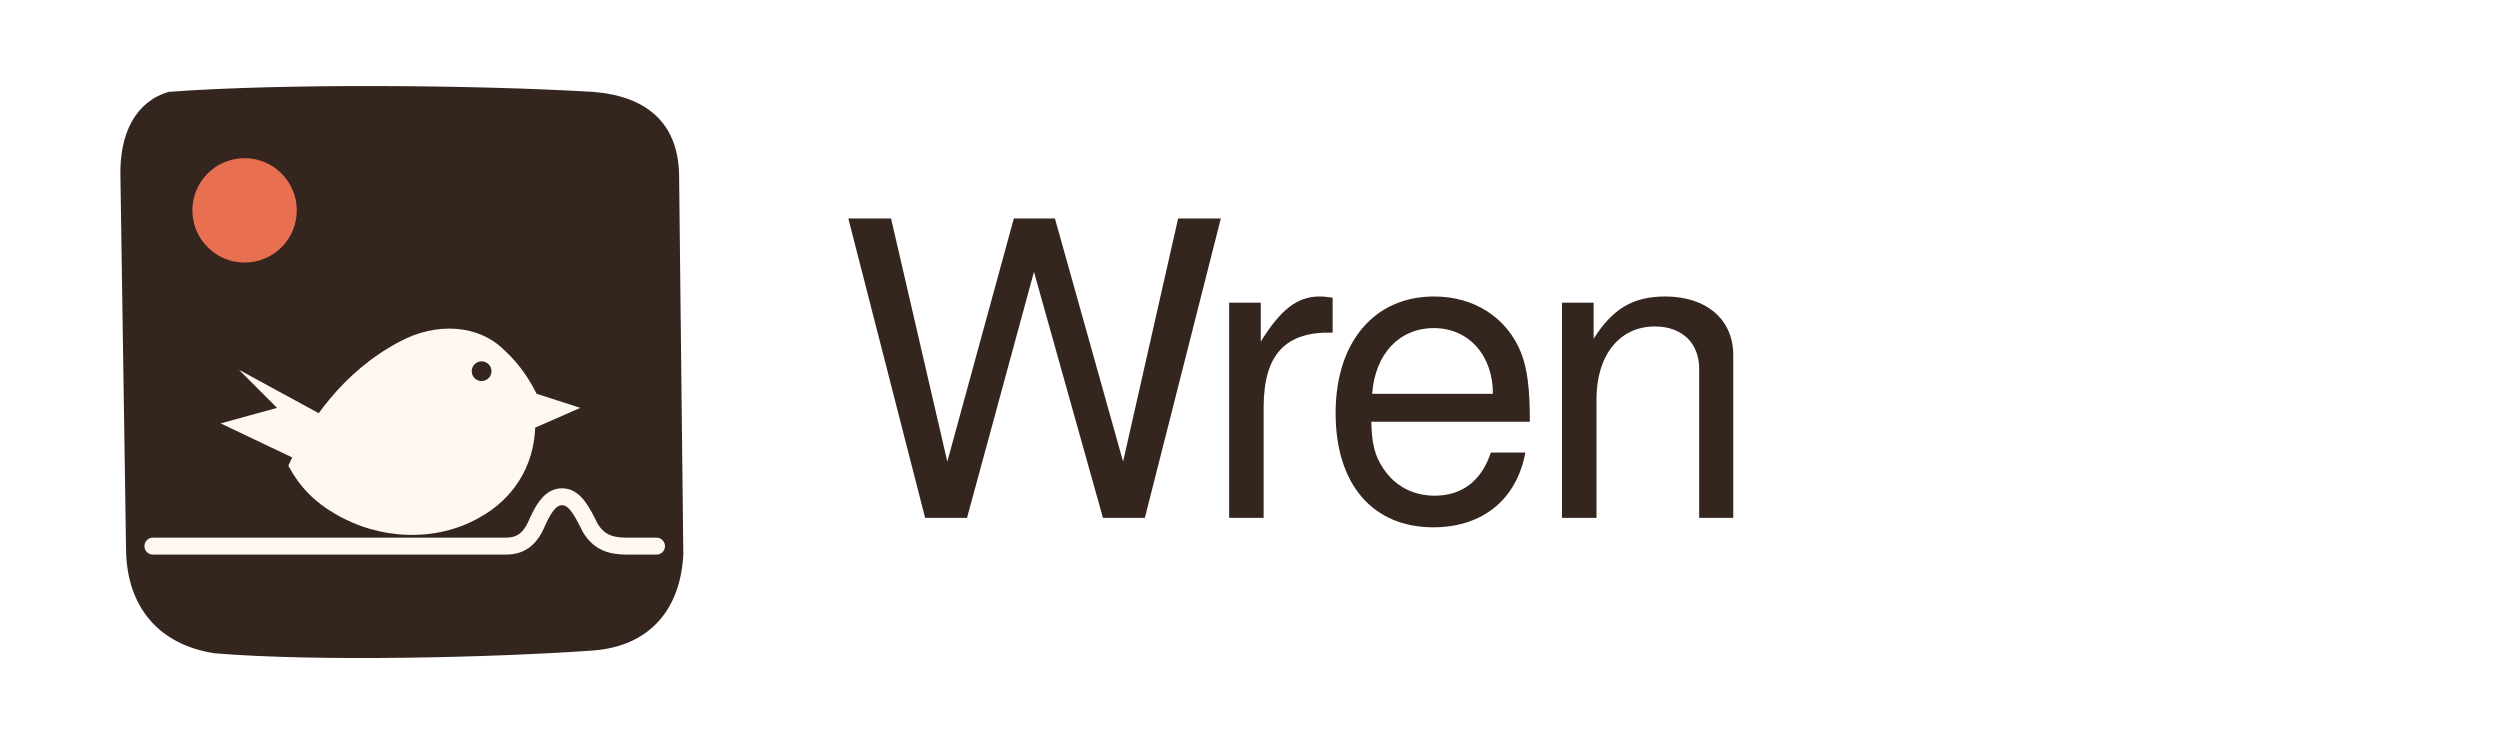
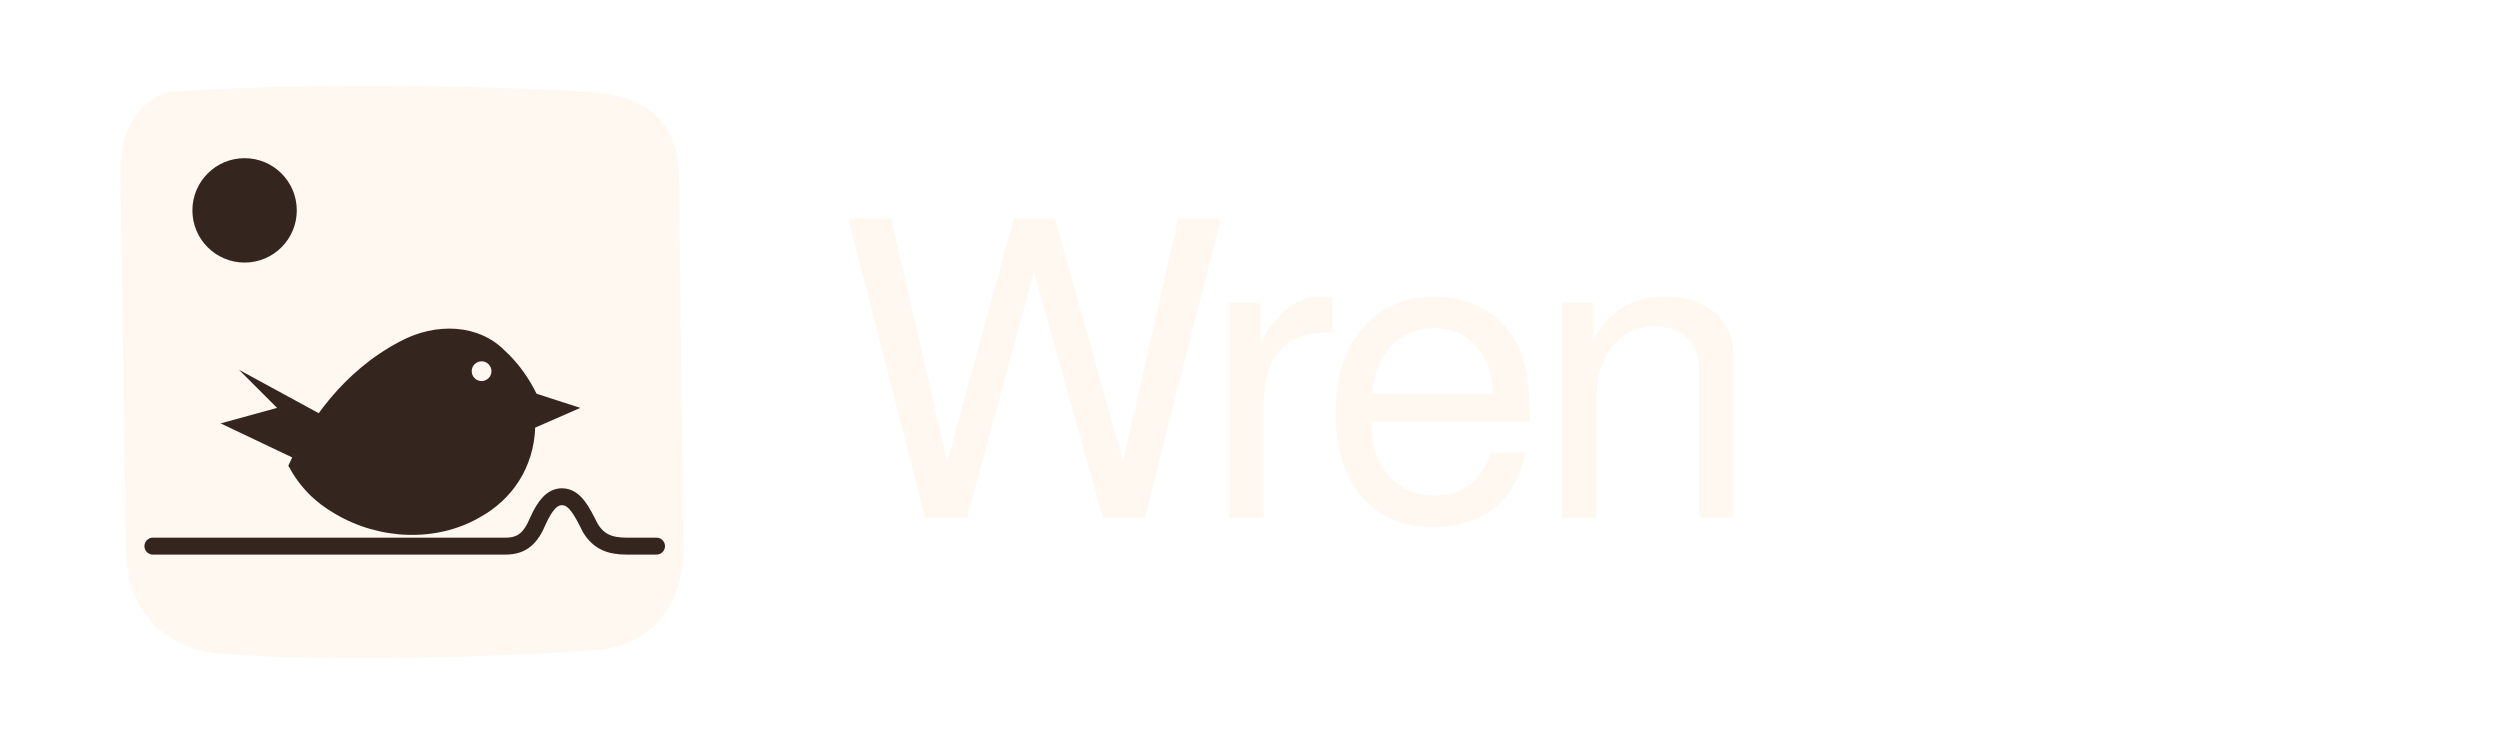
<svg xmlns="http://www.w3.org/2000/svg" width="1400" height="420" viewBox="0 0 1400 420" fill="none" version="1.1" id="svg20">
  <defs id="defs24" />
  <g transform="matrix(0.79,0,0,0.79,24,8)" id="g16">
-     <path d="M 89,55 C 66,62 54,84 55,116 l 4,265 c 1,39 23,66 63,72 74,6 197,3 268,-2 40,-3 62,-29 64,-68 L 451,113 C 450,77 428,58 390,55 306,50 169,49 89,55 Z" fill="#35251f" id="path4" />
-     <path id="circle6" style="fill:#e96f51" d="m 180,139 a 37,37 0 0 1 -37,37 37,37 0 0 1 -37,-37 37,37 0 0 1 37,-37 37,37 0 0 1 37,37 z" />
-     <path d="m 187,319 -61,-29 40,-11 -27,-27 68,37 10,28 z" fill="#fff8f1" id="path8" />
-     <path d="m 174,320 c 14,-31 39,-67 79,-88 26,-14 56,-12 74,6 11,10 18,21 23,31 l 31,10 -32,14 c -1,28 -16,51 -40,64 -30,17 -70,16 -102,-3 -14,-8 -25,-19 -33,-34 z" fill="#fff8f1" id="path10" />
-     <path id="circle12" style="fill:#35251f" d="m 318,253 a 7,7 0 0 1 -7,7 7,7 0 0 1 -7,-7 7,7 0 0 1 7,-7 7,7 0 0 1 7,7 z" />
-     <path d="m 78,377 h 250 c 12,0 18,-6 23,-18 5,-11 10,-17 17,-17 9,0 14,10 20,22 6,10 14,13 26,13 h 21" stroke="#fff8f1" stroke-width="12" stroke-linecap="round" stroke-linejoin="round" id="path14" />
+     <path d="M 89,55 C 66,62 54,84 55,116 l 4,265 c 1,39 23,66 63,72 74,6 197,3 268,-2 40,-3 62,-29 64,-68 L 451,113 C 450,77 428,58 390,55 306,50 169,49 89,55 Z" fill="#fff8f1" id="path4" />
+     <path id="circle6" style="fill:#35251f" d="m 180,139 a 37,37 0 0 1 -37,37 37,37 0 0 1 -37,-37 37,37 0 0 1 37,-37 37,37 0 0 1 37,37 z" />
+     <path d="m 187,319 -61,-29 40,-11 -27,-27 68,37 10,28 z" fill="#35251f" id="path8" />
+     <path d="m 174,320 c 14,-31 39,-67 79,-88 26,-14 56,-12 74,6 11,10 18,21 23,31 l 31,10 -32,14 c -1,28 -16,51 -40,64 -30,17 -70,16 -102,-3 -14,-8 -25,-19 -33,-34 z" fill="#35251f" id="path10" />
+     <path id="circle12" style="fill:#fff8f1" d="m 318,253 a 7,7 0 0 1 -7,7 7,7 0 0 1 -7,-7 7,7 0 0 1 7,-7 7,7 0 0 1 7,7 z" />
+     <path d="m 78,377 h 250 c 12,0 18,-6 23,-18 5,-11 10,-17 17,-17 9,0 14,10 20,22 6,10 14,13 26,13 h 21" stroke="#35251f" stroke-width="12" stroke-linecap="round" stroke-linejoin="round" id="path14" />
  </g>
-   <g aria-label="Wren" id="text18" style="font-weight:500;font-size:230px;font-family:'Nimbus Sans', Arial, sans-serif;letter-spacing:-8;fill:#35251f">
+   <g aria-label="Evella" id="text18" style="font-weight:500;font-size:230px;font-family:'Nimbus Sans', Arial, sans-serif;letter-spacing:-8;fill:#fff8f1">
    <path d="M 641.12,290 683.67,122.33 H 659.75 L 628.93,258.49 590.75,122.33 h -23 L 530.49,258.49 498.98,122.33 H 475.06 L 518.07,290 h 23.46 L 579.02,152.23 617.66,290 Z" id="path28" />
    <path d="M 688.32,169.48 V 290 h 19.32 v -62.56 c 0.23,-28.98 12.19,-41.86 38.64,-41.17 v -19.55 c -3.22,-0.46 -5.06,-0.69 -7.36,-0.69 -12.42,0 -21.85,7.36 -32.89,25.3 v -21.85 z" id="path30" />
    <path d="m 856.73,236.18 c 0,-18.4 -1.38,-29.44 -4.83,-38.41 -7.82,-19.78 -26.22,-31.74 -48.76,-31.74 -33.58,0 -55.2,25.53 -55.2,65.32 0,39.79 20.7,63.94 54.74,63.94 27.6,0 46.69,-15.64 51.52,-41.86 h -19.32 c -5.29,15.87 -16.1,24.15 -31.51,24.15 -12.19,0 -22.54,-5.52 -28.98,-15.64 -4.6,-6.9 -6.21,-13.8 -6.44,-25.76 z m -88.32,-15.64 c 1.61,-22.31 15.18,-36.8 34.5,-36.8 19.55,0 33.12,15.18 33.12,36.8 z" id="path32" />
    <path d="M 874.72,169.48 V 290 h 19.32 v -66.47 c 0,-24.61 12.88,-40.71 32.66,-40.71 15.18,0 24.84,9.2 24.84,23.69 V 290 h 19.09 v -91.08 c 0,-20.01 -14.95,-32.89 -38.18,-32.89 -17.94,0 -29.44,6.9 -40.02,23.69 v -20.24 z" id="path34" />
  </g>
</svg>
